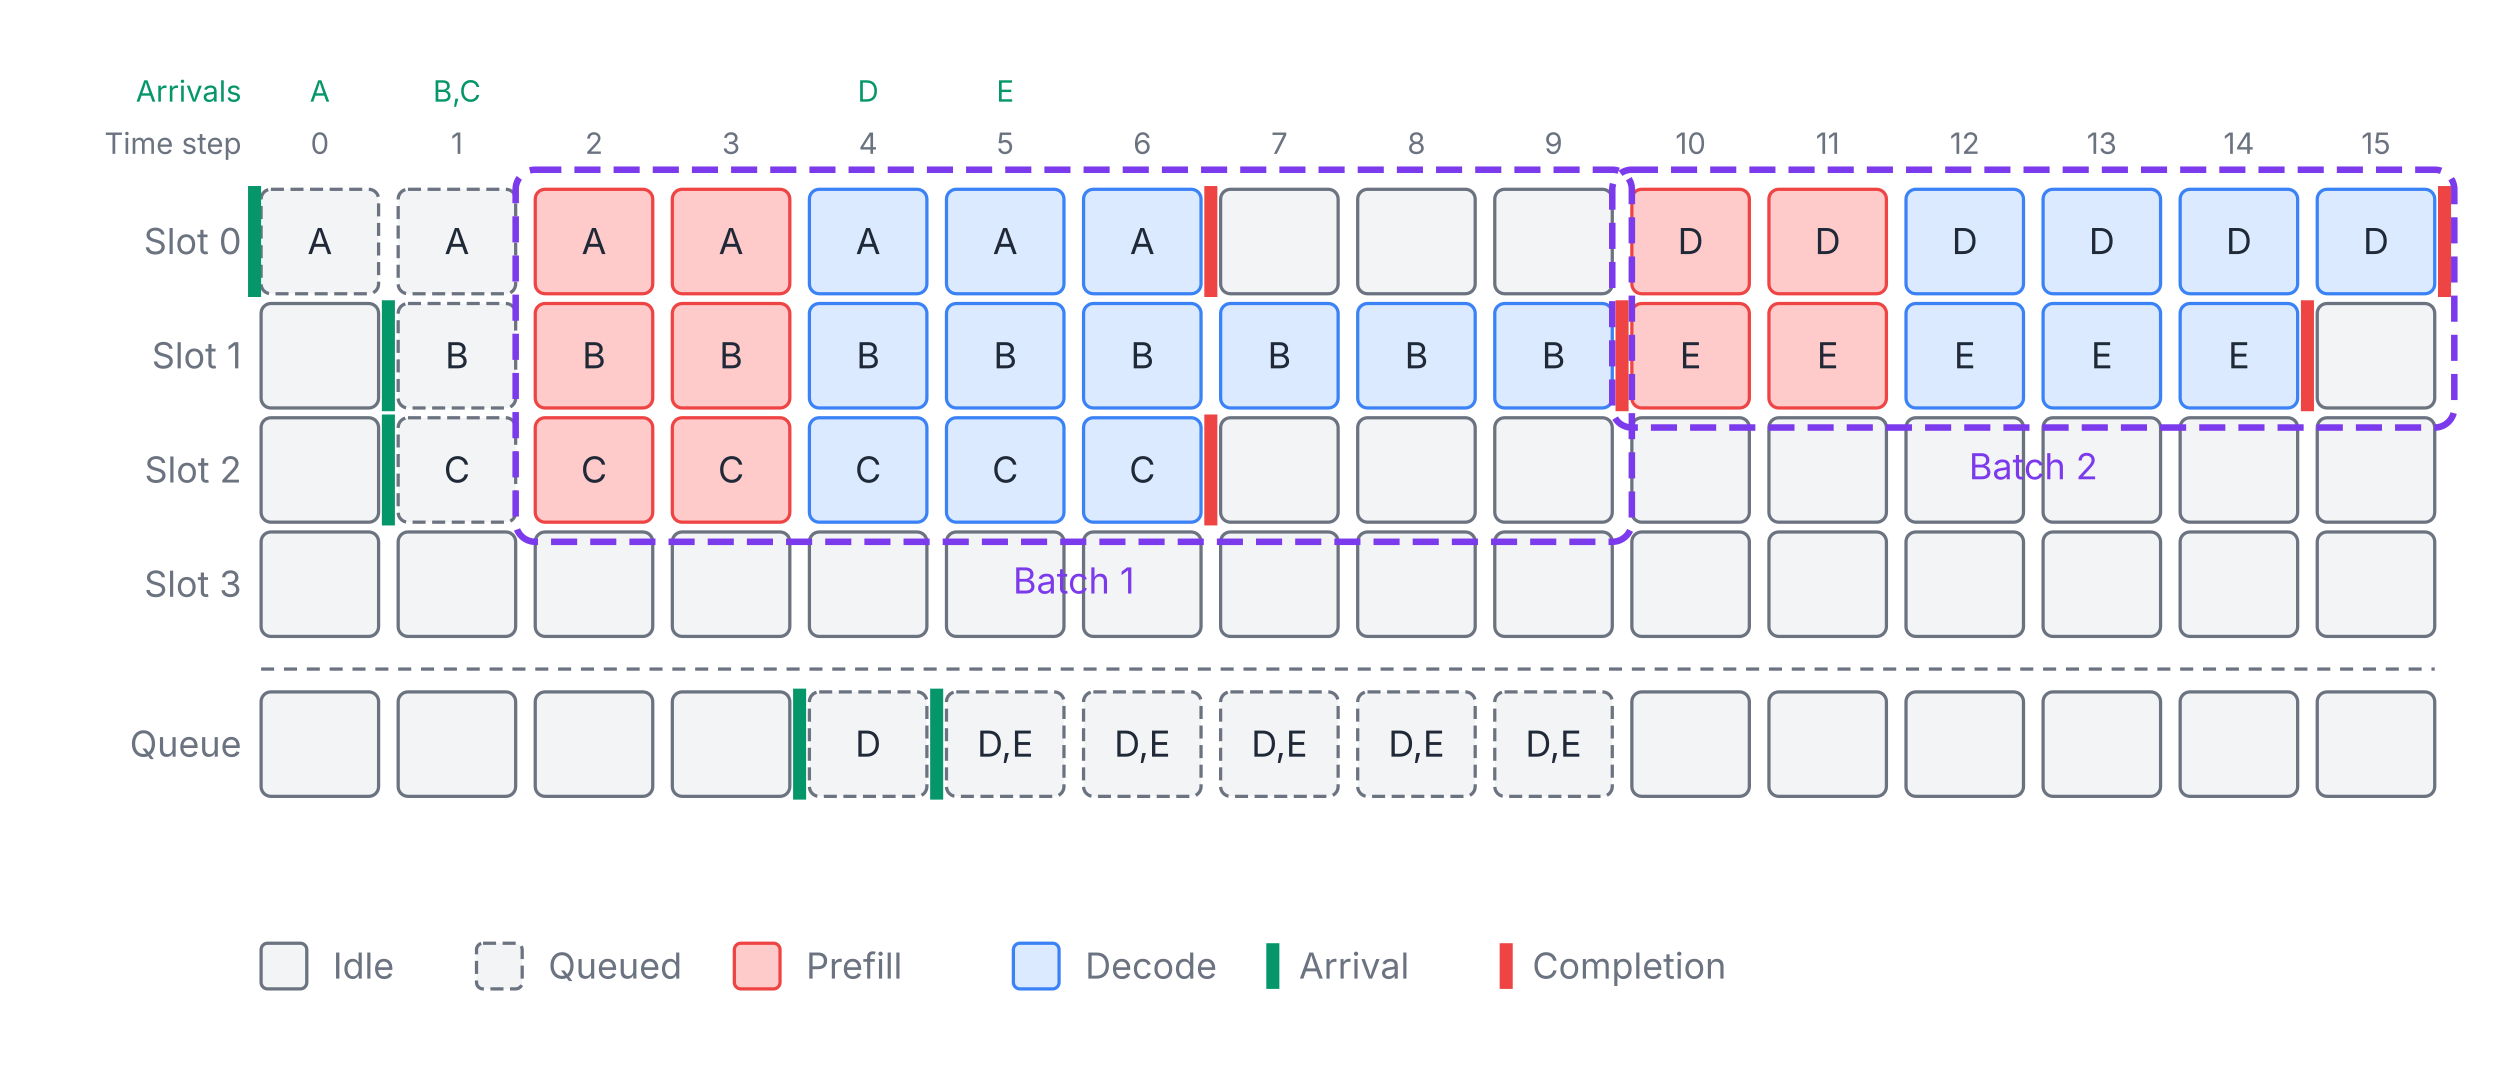
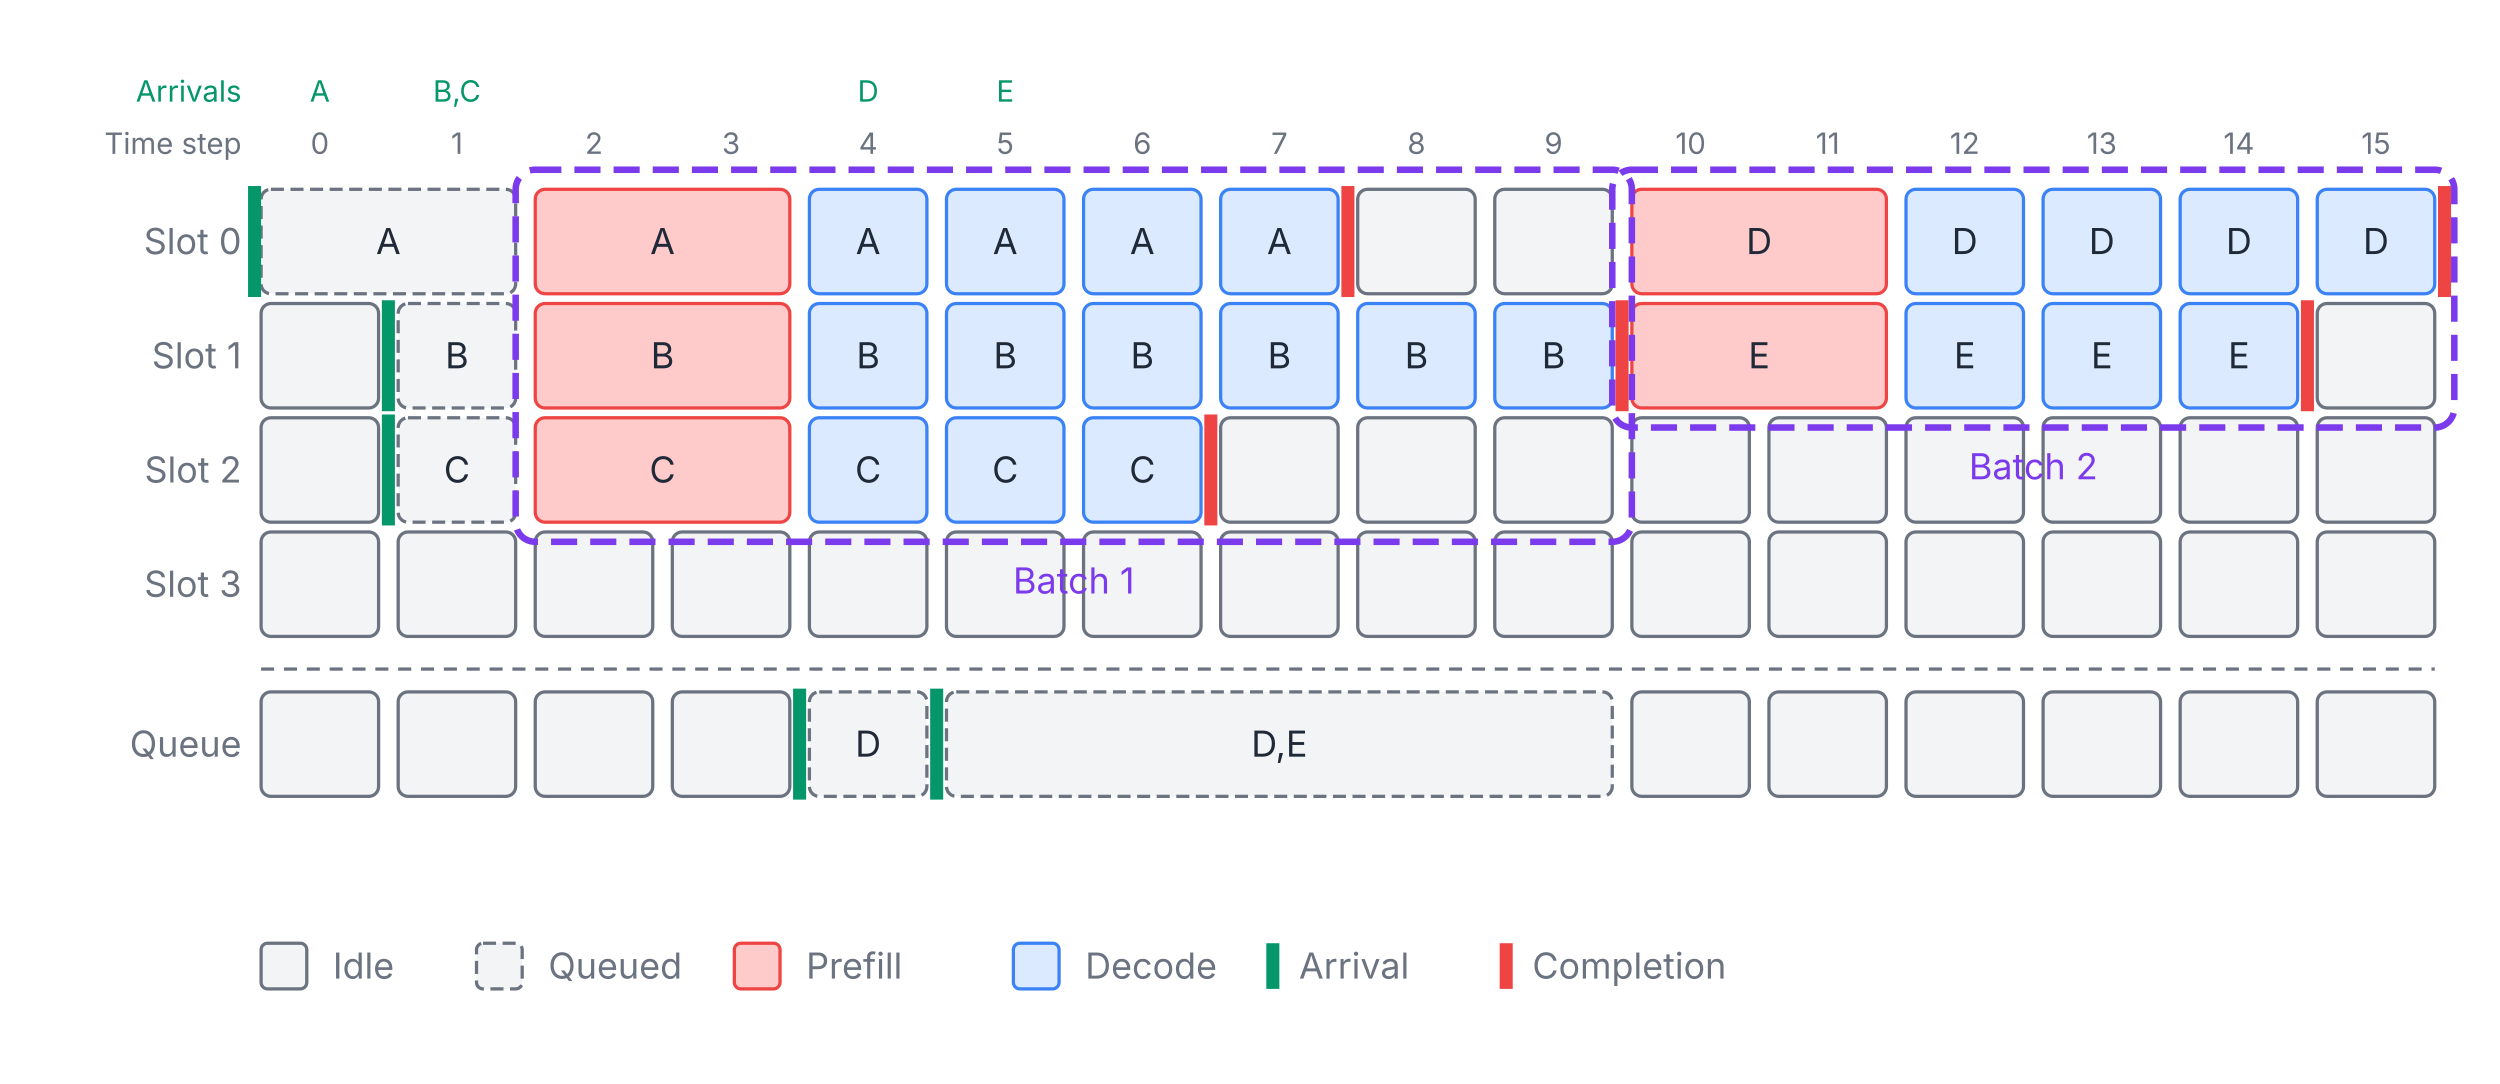
<svg xmlns="http://www.w3.org/2000/svg" baseProfile="full" height="332px" version="1.1" viewBox="0 0 766 332" width="766px">
  <defs>
    <marker id="arrowhead" markerHeight="4" markerWidth="4" orient="auto" refX="4" refY="2.0">
      <polygon fill="#374151" points="0,0 4,2.0 0,4" />
    </marker>
  </defs>
  <text dy="0.35em" fill="#059669" font-family="Inter, Segoe UI, Helvetica, Arial, sans-serif" font-size="9px" text-anchor="end" x="74" y="28.0">Arrivals</text>
  <text dy="0.35em" fill="#059669" font-family="Inter, Segoe UI, Helvetica, Arial, sans-serif" font-size="9px" text-anchor="middle" x="98.0" y="28.0">A</text>
  <text dy="0.35em" fill="#059669" font-family="Inter, Segoe UI, Helvetica, Arial, sans-serif" font-size="9px" text-anchor="middle" x="140.0" y="28.0">B,C</text>
  <text dy="0.35em" fill="#059669" font-family="Inter, Segoe UI, Helvetica, Arial, sans-serif" font-size="9px" text-anchor="middle" x="266.0" y="28.0">D</text>
  <text dy="0.35em" fill="#059669" font-family="Inter, Segoe UI, Helvetica, Arial, sans-serif" font-size="9px" text-anchor="middle" x="308.0" y="28.0">E</text>
  <text dy="0.35em" fill="#6B7280" font-family="Inter, Segoe UI, Helvetica, Arial, sans-serif" font-size="9px" text-anchor="end" x="74" y="44.0">Time step</text>
  <text dy="0.35em" fill="#6B7280" font-family="Inter, Segoe UI, Helvetica, Arial, sans-serif" font-size="9px" text-anchor="middle" x="98.0" y="44.0">0</text>
  <text dy="0.35em" fill="#6B7280" font-family="Inter, Segoe UI, Helvetica, Arial, sans-serif" font-size="9px" text-anchor="middle" x="140.0" y="44.0">1</text>
  <text dy="0.35em" fill="#6B7280" font-family="Inter, Segoe UI, Helvetica, Arial, sans-serif" font-size="9px" text-anchor="middle" x="182.0" y="44.0">2</text>
  <text dy="0.35em" fill="#6B7280" font-family="Inter, Segoe UI, Helvetica, Arial, sans-serif" font-size="9px" text-anchor="middle" x="224.0" y="44.0">3</text>
  <text dy="0.35em" fill="#6B7280" font-family="Inter, Segoe UI, Helvetica, Arial, sans-serif" font-size="9px" text-anchor="middle" x="266.0" y="44.0">4</text>
  <text dy="0.35em" fill="#6B7280" font-family="Inter, Segoe UI, Helvetica, Arial, sans-serif" font-size="9px" text-anchor="middle" x="308.0" y="44.0">5</text>
  <text dy="0.35em" fill="#6B7280" font-family="Inter, Segoe UI, Helvetica, Arial, sans-serif" font-size="9px" text-anchor="middle" x="350.0" y="44.0">6</text>
  <text dy="0.35em" fill="#6B7280" font-family="Inter, Segoe UI, Helvetica, Arial, sans-serif" font-size="9px" text-anchor="middle" x="392.0" y="44.0">7</text>
  <text dy="0.35em" fill="#6B7280" font-family="Inter, Segoe UI, Helvetica, Arial, sans-serif" font-size="9px" text-anchor="middle" x="434.0" y="44.0">8</text>
  <text dy="0.35em" fill="#6B7280" font-family="Inter, Segoe UI, Helvetica, Arial, sans-serif" font-size="9px" text-anchor="middle" x="476.0" y="44.0">9</text>
  <text dy="0.35em" fill="#6B7280" font-family="Inter, Segoe UI, Helvetica, Arial, sans-serif" font-size="9px" text-anchor="middle" x="518.0" y="44.0">10</text>
  <text dy="0.35em" fill="#6B7280" font-family="Inter, Segoe UI, Helvetica, Arial, sans-serif" font-size="9px" text-anchor="middle" x="560.0" y="44.0">11</text>
  <text dy="0.35em" fill="#6B7280" font-family="Inter, Segoe UI, Helvetica, Arial, sans-serif" font-size="9px" text-anchor="middle" x="602.0" y="44.0">12</text>
  <text dy="0.35em" fill="#6B7280" font-family="Inter, Segoe UI, Helvetica, Arial, sans-serif" font-size="9px" text-anchor="middle" x="644.0" y="44.0">13</text>
  <text dy="0.35em" fill="#6B7280" font-family="Inter, Segoe UI, Helvetica, Arial, sans-serif" font-size="9px" text-anchor="middle" x="686.0" y="44.0">14</text>
  <text dy="0.35em" fill="#6B7280" font-family="Inter, Segoe UI, Helvetica, Arial, sans-serif" font-size="9px" text-anchor="middle" x="728.0" y="44.0">15</text>
  <text dy="0.35em" fill="#6B7280" font-family="Inter, Segoe UI, Helvetica, Arial, sans-serif" font-size="11px" text-anchor="end" x="74" y="74.0">Slot 0</text>
-   <rect fill="#F3F4F6" height="32" rx="3" ry="3" stroke="#6B7280" stroke-dasharray="4,2" stroke-width="1.0" width="36" x="80" y="58" />
-   <text dy="0.35em" fill="#1F2937" font-family="Inter, Segoe UI, Helvetica, Arial, sans-serif" font-size="11px" text-anchor="middle" x="98.0" y="74.0">A</text>
-   <rect fill="#F3F4F6" height="32" rx="3" ry="3" stroke="#6B7280" stroke-dasharray="4,2" stroke-width="1.0" width="36" x="122" y="58" />
-   <text dy="0.35em" fill="#1F2937" font-family="Inter, Segoe UI, Helvetica, Arial, sans-serif" font-size="11px" text-anchor="middle" x="140.0" y="74.0">A</text>
-   <rect fill="#FECACA" height="32" rx="3" ry="3" stroke="#EF4444" stroke-width="1.0" width="36" x="164" y="58" />
-   <text dy="0.35em" fill="#1F2937" font-family="Inter, Segoe UI, Helvetica, Arial, sans-serif" font-size="11px" text-anchor="middle" x="182.0" y="74.0">A</text>
-   <rect fill="#FECACA" height="32" rx="3" ry="3" stroke="#EF4444" stroke-width="1.0" width="36" x="206" y="58" />
-   <text dy="0.35em" fill="#1F2937" font-family="Inter, Segoe UI, Helvetica, Arial, sans-serif" font-size="11px" text-anchor="middle" x="224.0" y="74.0">A</text>
+   <rect fill="#F3F4F6" height="32" rx="3" ry="3" stroke="#6B7280" stroke-dasharray="4,2" stroke-width="1.0" width="78" x="80" y="58" />
+   <text dy="0.35em" fill="#1F2937" font-family="Inter, Segoe UI, Helvetica, Arial, sans-serif" font-size="11px" text-anchor="middle" x="119.0" y="74.0">A</text>
+   <rect fill="#FECACA" height="32" rx="3" ry="3" stroke="#EF4444" stroke-width="1.0" width="78" x="164" y="58" />
+   <text dy="0.35em" fill="#1F2937" font-family="Inter, Segoe UI, Helvetica, Arial, sans-serif" font-size="11px" text-anchor="middle" x="203.0" y="74.0">A</text>
  <rect fill="#DBEAFE" height="32" rx="3" ry="3" stroke="#3B82F6" stroke-width="1.0" width="36" x="248" y="58" />
  <text dy="0.35em" fill="#1F2937" font-family="Inter, Segoe UI, Helvetica, Arial, sans-serif" font-size="11px" text-anchor="middle" x="266.0" y="74.0">A</text>
  <rect fill="#DBEAFE" height="32" rx="3" ry="3" stroke="#3B82F6" stroke-width="1.0" width="36" x="290" y="58" />
  <text dy="0.35em" fill="#1F2937" font-family="Inter, Segoe UI, Helvetica, Arial, sans-serif" font-size="11px" text-anchor="middle" x="308.0" y="74.0">A</text>
  <rect fill="#DBEAFE" height="32" rx="3" ry="3" stroke="#3B82F6" stroke-width="1.0" width="36" x="332" y="58" />
  <text dy="0.35em" fill="#1F2937" font-family="Inter, Segoe UI, Helvetica, Arial, sans-serif" font-size="11px" text-anchor="middle" x="350.0" y="74.0">A</text>
-   <rect fill="#F3F4F6" height="32" rx="3" ry="3" stroke="#6B7280" stroke-width="1.0" width="36" x="374" y="58" />
+   <rect fill="#DBEAFE" height="32" rx="3" ry="3" stroke="#3B82F6" stroke-width="1.0" width="36" x="374" y="58" />
+   <text dy="0.35em" fill="#1F2937" font-family="Inter, Segoe UI, Helvetica, Arial, sans-serif" font-size="11px" text-anchor="middle" x="392.0" y="74.0">A</text>
  <rect fill="#F3F4F6" height="32" rx="3" ry="3" stroke="#6B7280" stroke-width="1.0" width="36" x="416" y="58" />
  <rect fill="#F3F4F6" height="32" rx="3" ry="3" stroke="#6B7280" stroke-width="1.0" width="36" x="458" y="58" />
-   <rect fill="#FECACA" height="32" rx="3" ry="3" stroke="#EF4444" stroke-width="1.0" width="36" x="500" y="58" />
-   <text dy="0.35em" fill="#1F2937" font-family="Inter, Segoe UI, Helvetica, Arial, sans-serif" font-size="11px" text-anchor="middle" x="518.0" y="74.0">D</text>
-   <rect fill="#FECACA" height="32" rx="3" ry="3" stroke="#EF4444" stroke-width="1.0" width="36" x="542" y="58" />
-   <text dy="0.35em" fill="#1F2937" font-family="Inter, Segoe UI, Helvetica, Arial, sans-serif" font-size="11px" text-anchor="middle" x="560.0" y="74.0">D</text>
+   <rect fill="#FECACA" height="32" rx="3" ry="3" stroke="#EF4444" stroke-width="1.0" width="78" x="500" y="58" />
+   <text dy="0.35em" fill="#1F2937" font-family="Inter, Segoe UI, Helvetica, Arial, sans-serif" font-size="11px" text-anchor="middle" x="539.0" y="74.0">D</text>
  <rect fill="#DBEAFE" height="32" rx="3" ry="3" stroke="#3B82F6" stroke-width="1.0" width="36" x="584" y="58" />
  <text dy="0.35em" fill="#1F2937" font-family="Inter, Segoe UI, Helvetica, Arial, sans-serif" font-size="11px" text-anchor="middle" x="602.0" y="74.0">D</text>
  <rect fill="#DBEAFE" height="32" rx="3" ry="3" stroke="#3B82F6" stroke-width="1.0" width="36" x="626" y="58" />
  <text dy="0.35em" fill="#1F2937" font-family="Inter, Segoe UI, Helvetica, Arial, sans-serif" font-size="11px" text-anchor="middle" x="644.0" y="74.0">D</text>
  <rect fill="#DBEAFE" height="32" rx="3" ry="3" stroke="#3B82F6" stroke-width="1.0" width="36" x="668" y="58" />
  <text dy="0.35em" fill="#1F2937" font-family="Inter, Segoe UI, Helvetica, Arial, sans-serif" font-size="11px" text-anchor="middle" x="686.0" y="74.0">D</text>
  <rect fill="#DBEAFE" height="32" rx="3" ry="3" stroke="#3B82F6" stroke-width="1.0" width="36" x="710" y="58" />
  <text dy="0.35em" fill="#1F2937" font-family="Inter, Segoe UI, Helvetica, Arial, sans-serif" font-size="11px" text-anchor="middle" x="728.0" y="74.0">D</text>
  <text dy="0.35em" fill="#6B7280" font-family="Inter, Segoe UI, Helvetica, Arial, sans-serif" font-size="11px" text-anchor="end" x="74" y="109.0">Slot 1</text>
  <rect fill="#F3F4F6" height="32" rx="3" ry="3" stroke="#6B7280" stroke-width="1.0" width="36" x="80" y="93" />
  <rect fill="#F3F4F6" height="32" rx="3" ry="3" stroke="#6B7280" stroke-dasharray="4,2" stroke-width="1.0" width="36" x="122" y="93" />
  <text dy="0.35em" fill="#1F2937" font-family="Inter, Segoe UI, Helvetica, Arial, sans-serif" font-size="11px" text-anchor="middle" x="140.0" y="109.0">B</text>
-   <rect fill="#FECACA" height="32" rx="3" ry="3" stroke="#EF4444" stroke-width="1.0" width="36" x="164" y="93" />
-   <text dy="0.35em" fill="#1F2937" font-family="Inter, Segoe UI, Helvetica, Arial, sans-serif" font-size="11px" text-anchor="middle" x="182.0" y="109.0">B</text>
-   <rect fill="#FECACA" height="32" rx="3" ry="3" stroke="#EF4444" stroke-width="1.0" width="36" x="206" y="93" />
-   <text dy="0.35em" fill="#1F2937" font-family="Inter, Segoe UI, Helvetica, Arial, sans-serif" font-size="11px" text-anchor="middle" x="224.0" y="109.0">B</text>
+   <rect fill="#FECACA" height="32" rx="3" ry="3" stroke="#EF4444" stroke-width="1.0" width="78" x="164" y="93" />
+   <text dy="0.35em" fill="#1F2937" font-family="Inter, Segoe UI, Helvetica, Arial, sans-serif" font-size="11px" text-anchor="middle" x="203.0" y="109.0">B</text>
  <rect fill="#DBEAFE" height="32" rx="3" ry="3" stroke="#3B82F6" stroke-width="1.0" width="36" x="248" y="93" />
  <text dy="0.35em" fill="#1F2937" font-family="Inter, Segoe UI, Helvetica, Arial, sans-serif" font-size="11px" text-anchor="middle" x="266.0" y="109.0">B</text>
  <rect fill="#DBEAFE" height="32" rx="3" ry="3" stroke="#3B82F6" stroke-width="1.0" width="36" x="290" y="93" />
  <text dy="0.35em" fill="#1F2937" font-family="Inter, Segoe UI, Helvetica, Arial, sans-serif" font-size="11px" text-anchor="middle" x="308.0" y="109.0">B</text>
  <rect fill="#DBEAFE" height="32" rx="3" ry="3" stroke="#3B82F6" stroke-width="1.0" width="36" x="332" y="93" />
  <text dy="0.35em" fill="#1F2937" font-family="Inter, Segoe UI, Helvetica, Arial, sans-serif" font-size="11px" text-anchor="middle" x="350.0" y="109.0">B</text>
  <rect fill="#DBEAFE" height="32" rx="3" ry="3" stroke="#3B82F6" stroke-width="1.0" width="36" x="374" y="93" />
  <text dy="0.35em" fill="#1F2937" font-family="Inter, Segoe UI, Helvetica, Arial, sans-serif" font-size="11px" text-anchor="middle" x="392.0" y="109.0">B</text>
  <rect fill="#DBEAFE" height="32" rx="3" ry="3" stroke="#3B82F6" stroke-width="1.0" width="36" x="416" y="93" />
  <text dy="0.35em" fill="#1F2937" font-family="Inter, Segoe UI, Helvetica, Arial, sans-serif" font-size="11px" text-anchor="middle" x="434.0" y="109.0">B</text>
  <rect fill="#DBEAFE" height="32" rx="3" ry="3" stroke="#3B82F6" stroke-width="1.0" width="36" x="458" y="93" />
  <text dy="0.35em" fill="#1F2937" font-family="Inter, Segoe UI, Helvetica, Arial, sans-serif" font-size="11px" text-anchor="middle" x="476.0" y="109.0">B</text>
-   <rect fill="#FECACA" height="32" rx="3" ry="3" stroke="#EF4444" stroke-width="1.0" width="36" x="500" y="93" />
-   <text dy="0.35em" fill="#1F2937" font-family="Inter, Segoe UI, Helvetica, Arial, sans-serif" font-size="11px" text-anchor="middle" x="518.0" y="109.0">E</text>
-   <rect fill="#FECACA" height="32" rx="3" ry="3" stroke="#EF4444" stroke-width="1.0" width="36" x="542" y="93" />
-   <text dy="0.35em" fill="#1F2937" font-family="Inter, Segoe UI, Helvetica, Arial, sans-serif" font-size="11px" text-anchor="middle" x="560.0" y="109.0">E</text>
+   <rect fill="#FECACA" height="32" rx="3" ry="3" stroke="#EF4444" stroke-width="1.0" width="78" x="500" y="93" />
+   <text dy="0.35em" fill="#1F2937" font-family="Inter, Segoe UI, Helvetica, Arial, sans-serif" font-size="11px" text-anchor="middle" x="539.0" y="109.0">E</text>
  <rect fill="#DBEAFE" height="32" rx="3" ry="3" stroke="#3B82F6" stroke-width="1.0" width="36" x="584" y="93" />
  <text dy="0.35em" fill="#1F2937" font-family="Inter, Segoe UI, Helvetica, Arial, sans-serif" font-size="11px" text-anchor="middle" x="602.0" y="109.0">E</text>
  <rect fill="#DBEAFE" height="32" rx="3" ry="3" stroke="#3B82F6" stroke-width="1.0" width="36" x="626" y="93" />
  <text dy="0.35em" fill="#1F2937" font-family="Inter, Segoe UI, Helvetica, Arial, sans-serif" font-size="11px" text-anchor="middle" x="644.0" y="109.0">E</text>
  <rect fill="#DBEAFE" height="32" rx="3" ry="3" stroke="#3B82F6" stroke-width="1.0" width="36" x="668" y="93" />
  <text dy="0.35em" fill="#1F2937" font-family="Inter, Segoe UI, Helvetica, Arial, sans-serif" font-size="11px" text-anchor="middle" x="686.0" y="109.0">E</text>
  <rect fill="#F3F4F6" height="32" rx="3" ry="3" stroke="#6B7280" stroke-width="1.0" width="36" x="710" y="93" />
  <text dy="0.35em" fill="#6B7280" font-family="Inter, Segoe UI, Helvetica, Arial, sans-serif" font-size="11px" text-anchor="end" x="74" y="144.0">Slot 2</text>
  <rect fill="#F3F4F6" height="32" rx="3" ry="3" stroke="#6B7280" stroke-width="1.0" width="36" x="80" y="128" />
  <rect fill="#F3F4F6" height="32" rx="3" ry="3" stroke="#6B7280" stroke-dasharray="4,2" stroke-width="1.0" width="36" x="122" y="128" />
  <text dy="0.35em" fill="#1F2937" font-family="Inter, Segoe UI, Helvetica, Arial, sans-serif" font-size="11px" text-anchor="middle" x="140.0" y="144.0">C</text>
-   <rect fill="#FECACA" height="32" rx="3" ry="3" stroke="#EF4444" stroke-width="1.0" width="36" x="164" y="128" />
-   <text dy="0.35em" fill="#1F2937" font-family="Inter, Segoe UI, Helvetica, Arial, sans-serif" font-size="11px" text-anchor="middle" x="182.0" y="144.0">C</text>
-   <rect fill="#FECACA" height="32" rx="3" ry="3" stroke="#EF4444" stroke-width="1.0" width="36" x="206" y="128" />
-   <text dy="0.35em" fill="#1F2937" font-family="Inter, Segoe UI, Helvetica, Arial, sans-serif" font-size="11px" text-anchor="middle" x="224.0" y="144.0">C</text>
+   <rect fill="#FECACA" height="32" rx="3" ry="3" stroke="#EF4444" stroke-width="1.0" width="78" x="164" y="128" />
+   <text dy="0.35em" fill="#1F2937" font-family="Inter, Segoe UI, Helvetica, Arial, sans-serif" font-size="11px" text-anchor="middle" x="203.0" y="144.0">C</text>
  <rect fill="#DBEAFE" height="32" rx="3" ry="3" stroke="#3B82F6" stroke-width="1.0" width="36" x="248" y="128" />
  <text dy="0.35em" fill="#1F2937" font-family="Inter, Segoe UI, Helvetica, Arial, sans-serif" font-size="11px" text-anchor="middle" x="266.0" y="144.0">C</text>
  <rect fill="#DBEAFE" height="32" rx="3" ry="3" stroke="#3B82F6" stroke-width="1.0" width="36" x="290" y="128" />
  <text dy="0.35em" fill="#1F2937" font-family="Inter, Segoe UI, Helvetica, Arial, sans-serif" font-size="11px" text-anchor="middle" x="308.0" y="144.0">C</text>
  <rect fill="#DBEAFE" height="32" rx="3" ry="3" stroke="#3B82F6" stroke-width="1.0" width="36" x="332" y="128" />
  <text dy="0.35em" fill="#1F2937" font-family="Inter, Segoe UI, Helvetica, Arial, sans-serif" font-size="11px" text-anchor="middle" x="350.0" y="144.0">C</text>
  <rect fill="#F3F4F6" height="32" rx="3" ry="3" stroke="#6B7280" stroke-width="1.0" width="36" x="374" y="128" />
  <rect fill="#F3F4F6" height="32" rx="3" ry="3" stroke="#6B7280" stroke-width="1.0" width="36" x="416" y="128" />
  <rect fill="#F3F4F6" height="32" rx="3" ry="3" stroke="#6B7280" stroke-width="1.0" width="36" x="458" y="128" />
  <rect fill="#F3F4F6" height="32" rx="3" ry="3" stroke="#6B7280" stroke-width="1.0" width="36" x="500" y="128" />
  <rect fill="#F3F4F6" height="32" rx="3" ry="3" stroke="#6B7280" stroke-width="1.0" width="36" x="542" y="128" />
  <rect fill="#F3F4F6" height="32" rx="3" ry="3" stroke="#6B7280" stroke-width="1.0" width="36" x="584" y="128" />
  <rect fill="#F3F4F6" height="32" rx="3" ry="3" stroke="#6B7280" stroke-width="1.0" width="36" x="626" y="128" />
  <rect fill="#F3F4F6" height="32" rx="3" ry="3" stroke="#6B7280" stroke-width="1.0" width="36" x="668" y="128" />
  <rect fill="#F3F4F6" height="32" rx="3" ry="3" stroke="#6B7280" stroke-width="1.0" width="36" x="710" y="128" />
  <text dy="0.35em" fill="#6B7280" font-family="Inter, Segoe UI, Helvetica, Arial, sans-serif" font-size="11px" text-anchor="end" x="74" y="179.0">Slot 3</text>
  <rect fill="#F3F4F6" height="32" rx="3" ry="3" stroke="#6B7280" stroke-width="1.0" width="36" x="80" y="163" />
  <rect fill="#F3F4F6" height="32" rx="3" ry="3" stroke="#6B7280" stroke-width="1.0" width="36" x="122" y="163" />
  <rect fill="#F3F4F6" height="32" rx="3" ry="3" stroke="#6B7280" stroke-width="1.0" width="36" x="164" y="163" />
  <rect fill="#F3F4F6" height="32" rx="3" ry="3" stroke="#6B7280" stroke-width="1.0" width="36" x="206" y="163" />
  <rect fill="#F3F4F6" height="32" rx="3" ry="3" stroke="#6B7280" stroke-width="1.0" width="36" x="248" y="163" />
  <rect fill="#F3F4F6" height="32" rx="3" ry="3" stroke="#6B7280" stroke-width="1.0" width="36" x="290" y="163" />
  <rect fill="#F3F4F6" height="32" rx="3" ry="3" stroke="#6B7280" stroke-width="1.0" width="36" x="332" y="163" />
  <rect fill="#F3F4F6" height="32" rx="3" ry="3" stroke="#6B7280" stroke-width="1.0" width="36" x="374" y="163" />
  <rect fill="#F3F4F6" height="32" rx="3" ry="3" stroke="#6B7280" stroke-width="1.0" width="36" x="416" y="163" />
  <rect fill="#F3F4F6" height="32" rx="3" ry="3" stroke="#6B7280" stroke-width="1.0" width="36" x="458" y="163" />
  <rect fill="#F3F4F6" height="32" rx="3" ry="3" stroke="#6B7280" stroke-width="1.0" width="36" x="500" y="163" />
  <rect fill="#F3F4F6" height="32" rx="3" ry="3" stroke="#6B7280" stroke-width="1.0" width="36" x="542" y="163" />
  <rect fill="#F3F4F6" height="32" rx="3" ry="3" stroke="#6B7280" stroke-width="1.0" width="36" x="584" y="163" />
  <rect fill="#F3F4F6" height="32" rx="3" ry="3" stroke="#6B7280" stroke-width="1.0" width="36" x="626" y="163" />
  <rect fill="#F3F4F6" height="32" rx="3" ry="3" stroke="#6B7280" stroke-width="1.0" width="36" x="668" y="163" />
  <rect fill="#F3F4F6" height="32" rx="3" ry="3" stroke="#6B7280" stroke-width="1.0" width="36" x="710" y="163" />
  <rect fill="none" height="114" rx="6" ry="6" stroke="#7C3AED" stroke-dasharray="8,4" stroke-width="2.0" width="342" x="158" y="52" />
  <text dy="0.35em" fill="#7C3AED" font-family="Inter, Segoe UI, Helvetica, Arial, sans-serif" font-size="11px" text-anchor="middle" x="329.0" y="178.0">Batch 1</text>
  <rect fill="none" height="79" rx="6" ry="6" stroke="#7C3AED" stroke-dasharray="8,4" stroke-width="2.0" width="258" x="494" y="52" />
  <text dy="0.35em" fill="#7C3AED" font-family="Inter, Segoe UI, Helvetica, Arial, sans-serif" font-size="11px" text-anchor="middle" x="623.0" y="143.0">Batch 2</text>
  <line stroke="#6B7280" stroke-dasharray="4,3" stroke-width="1.0" x1="80" x2="746" y1="205.0" y2="205.0" />
  <text dy="0.35em" fill="#6B7280" font-family="Inter, Segoe UI, Helvetica, Arial, sans-serif" font-size="11px" text-anchor="end" x="74" y="228.0">Queue</text>
  <rect fill="#F3F4F6" height="32" rx="3" ry="3" stroke="#6B7280" stroke-width="1.0" width="36" x="80" y="212.0" />
  <rect fill="#F3F4F6" height="32" rx="3" ry="3" stroke="#6B7280" stroke-width="1.0" width="36" x="122" y="212.0" />
  <rect fill="#F3F4F6" height="32" rx="3" ry="3" stroke="#6B7280" stroke-width="1.0" width="36" x="164" y="212.0" />
  <rect fill="#F3F4F6" height="32" rx="3" ry="3" stroke="#6B7280" stroke-width="1.0" width="36" x="206" y="212.0" />
  <rect fill="#F3F4F6" height="32" rx="3" ry="3" stroke="#6B7280" stroke-dasharray="4,2" stroke-width="1.0" width="36" x="248" y="212.0" />
  <text dy="0.35em" fill="#1F2937" font-family="Inter, Segoe UI, Helvetica, Arial, sans-serif" font-size="11px" text-anchor="middle" x="266.0" y="228.0">D</text>
-   <rect fill="#F3F4F6" height="32" rx="3" ry="3" stroke="#6B7280" stroke-dasharray="4,2" stroke-width="1.0" width="36" x="290" y="212.0" />
-   <text dy="0.35em" fill="#1F2937" font-family="Inter, Segoe UI, Helvetica, Arial, sans-serif" font-size="11px" text-anchor="middle" x="308.0" y="228.0">D,E</text>
-   <rect fill="#F3F4F6" height="32" rx="3" ry="3" stroke="#6B7280" stroke-dasharray="4,2" stroke-width="1.0" width="36" x="332" y="212.0" />
-   <text dy="0.35em" fill="#1F2937" font-family="Inter, Segoe UI, Helvetica, Arial, sans-serif" font-size="11px" text-anchor="middle" x="350.0" y="228.0">D,E</text>
-   <rect fill="#F3F4F6" height="32" rx="3" ry="3" stroke="#6B7280" stroke-dasharray="4,2" stroke-width="1.0" width="36" x="374" y="212.0" />
+   <rect fill="#F3F4F6" height="32" rx="3" ry="3" stroke="#6B7280" stroke-dasharray="4,2" stroke-width="1.0" width="204" x="290" y="212.0" />
  <text dy="0.35em" fill="#1F2937" font-family="Inter, Segoe UI, Helvetica, Arial, sans-serif" font-size="11px" text-anchor="middle" x="392.0" y="228.0">D,E</text>
-   <rect fill="#F3F4F6" height="32" rx="3" ry="3" stroke="#6B7280" stroke-dasharray="4,2" stroke-width="1.0" width="36" x="416" y="212.0" />
-   <text dy="0.35em" fill="#1F2937" font-family="Inter, Segoe UI, Helvetica, Arial, sans-serif" font-size="11px" text-anchor="middle" x="434.0" y="228.0">D,E</text>
-   <rect fill="#F3F4F6" height="32" rx="3" ry="3" stroke="#6B7280" stroke-dasharray="4,2" stroke-width="1.0" width="36" x="458" y="212.0" />
-   <text dy="0.35em" fill="#1F2937" font-family="Inter, Segoe UI, Helvetica, Arial, sans-serif" font-size="11px" text-anchor="middle" x="476.0" y="228.0">D,E</text>
  <rect fill="#F3F4F6" height="32" rx="3" ry="3" stroke="#6B7280" stroke-width="1.0" width="36" x="500" y="212.0" />
  <rect fill="#F3F4F6" height="32" rx="3" ry="3" stroke="#6B7280" stroke-width="1.0" width="36" x="542" y="212.0" />
  <rect fill="#F3F4F6" height="32" rx="3" ry="3" stroke="#6B7280" stroke-width="1.0" width="36" x="584" y="212.0" />
  <rect fill="#F3F4F6" height="32" rx="3" ry="3" stroke="#6B7280" stroke-width="1.0" width="36" x="626" y="212.0" />
  <rect fill="#F3F4F6" height="32" rx="3" ry="3" stroke="#6B7280" stroke-width="1.0" width="36" x="668" y="212.0" />
  <rect fill="#F3F4F6" height="32" rx="3" ry="3" stroke="#6B7280" stroke-width="1.0" width="36" x="710" y="212.0" />
  <line stroke="#059669" stroke-width="4.0" x1="78" x2="78" y1="57" y2="91" />
  <line stroke="#059669" stroke-width="4.0" x1="119.0" x2="119.0" y1="92" y2="126" />
  <line stroke="#059669" stroke-width="4.0" x1="119.0" x2="119.0" y1="127" y2="161" />
  <line stroke="#059669" stroke-width="4.0" x1="245.0" x2="245.0" y1="211.0" y2="245.0" />
  <line stroke="#059669" stroke-width="4.0" x1="287.0" x2="287.0" y1="211.0" y2="245.0" />
-   <line stroke="#EF4444" stroke-width="4.0" x1="371.0" x2="371.0" y1="57" y2="91" />
+   <line stroke="#EF4444" stroke-width="4.0" x1="413.0" x2="413.0" y1="57" y2="91" />
  <line stroke="#EF4444" stroke-width="4.0" x1="497.0" x2="497.0" y1="92" y2="126" />
  <line stroke="#EF4444" stroke-width="4.0" x1="371.0" x2="371.0" y1="127" y2="161" />
  <line stroke="#EF4444" stroke-width="4.0" x1="749.0" x2="749.0" y1="57" y2="91" />
  <line stroke="#EF4444" stroke-width="4.0" x1="707.0" x2="707.0" y1="92" y2="126" />
  <rect fill="#F3F4F6" height="14" rx="2" ry="2" stroke="#6B7280" stroke-width="1.0" width="14" x="80" y="289.0" />
  <text dy="0.35em" fill="#6B7280" font-family="Inter, Segoe UI, Helvetica, Arial, sans-serif" font-size="11px" text-anchor="start" x="102" y="296.0">Idle</text>
  <rect fill="#F3F4F6" height="14" rx="2" ry="2" stroke="#6B7280" stroke-dasharray="4,2" stroke-width="1.0" width="14" x="146.0" y="289.0" />
  <text dy="0.35em" fill="#6B7280" font-family="Inter, Segoe UI, Helvetica, Arial, sans-serif" font-size="11px" text-anchor="start" x="168.0" y="296.0">Queued</text>
  <rect fill="#FECACA" height="14" rx="2" ry="2" stroke="#EF4444" stroke-width="1.0" width="14" x="225.0" y="289.0" />
  <text dy="0.35em" fill="#6B7280" font-family="Inter, Segoe UI, Helvetica, Arial, sans-serif" font-size="11px" text-anchor="start" x="247.0" y="296.0">Prefill</text>
  <rect fill="#DBEAFE" height="14" rx="2" ry="2" stroke="#3B82F6" stroke-width="1.0" width="14" x="310.5" y="289.0" />
  <text dy="0.35em" fill="#6B7280" font-family="Inter, Segoe UI, Helvetica, Arial, sans-serif" font-size="11px" text-anchor="start" x="332.5" y="296.0">Decode</text>
  <line stroke="#059669" stroke-width="4.0" x1="390" x2="390" y1="289.0" y2="303.0" />
  <text dy="0.35em" fill="#6B7280" font-family="Inter, Segoe UI, Helvetica, Arial, sans-serif" font-size="11px" text-anchor="start" x="398" y="296.0">Arrival</text>
  <line stroke="#EF4444" stroke-width="4.0" x1="461.5" x2="461.5" y1="289.0" y2="303.0" />
  <text dy="0.35em" fill="#6B7280" font-family="Inter, Segoe UI, Helvetica, Arial, sans-serif" font-size="11px" text-anchor="start" x="469.5" y="296.0">Completion</text>
</svg>
